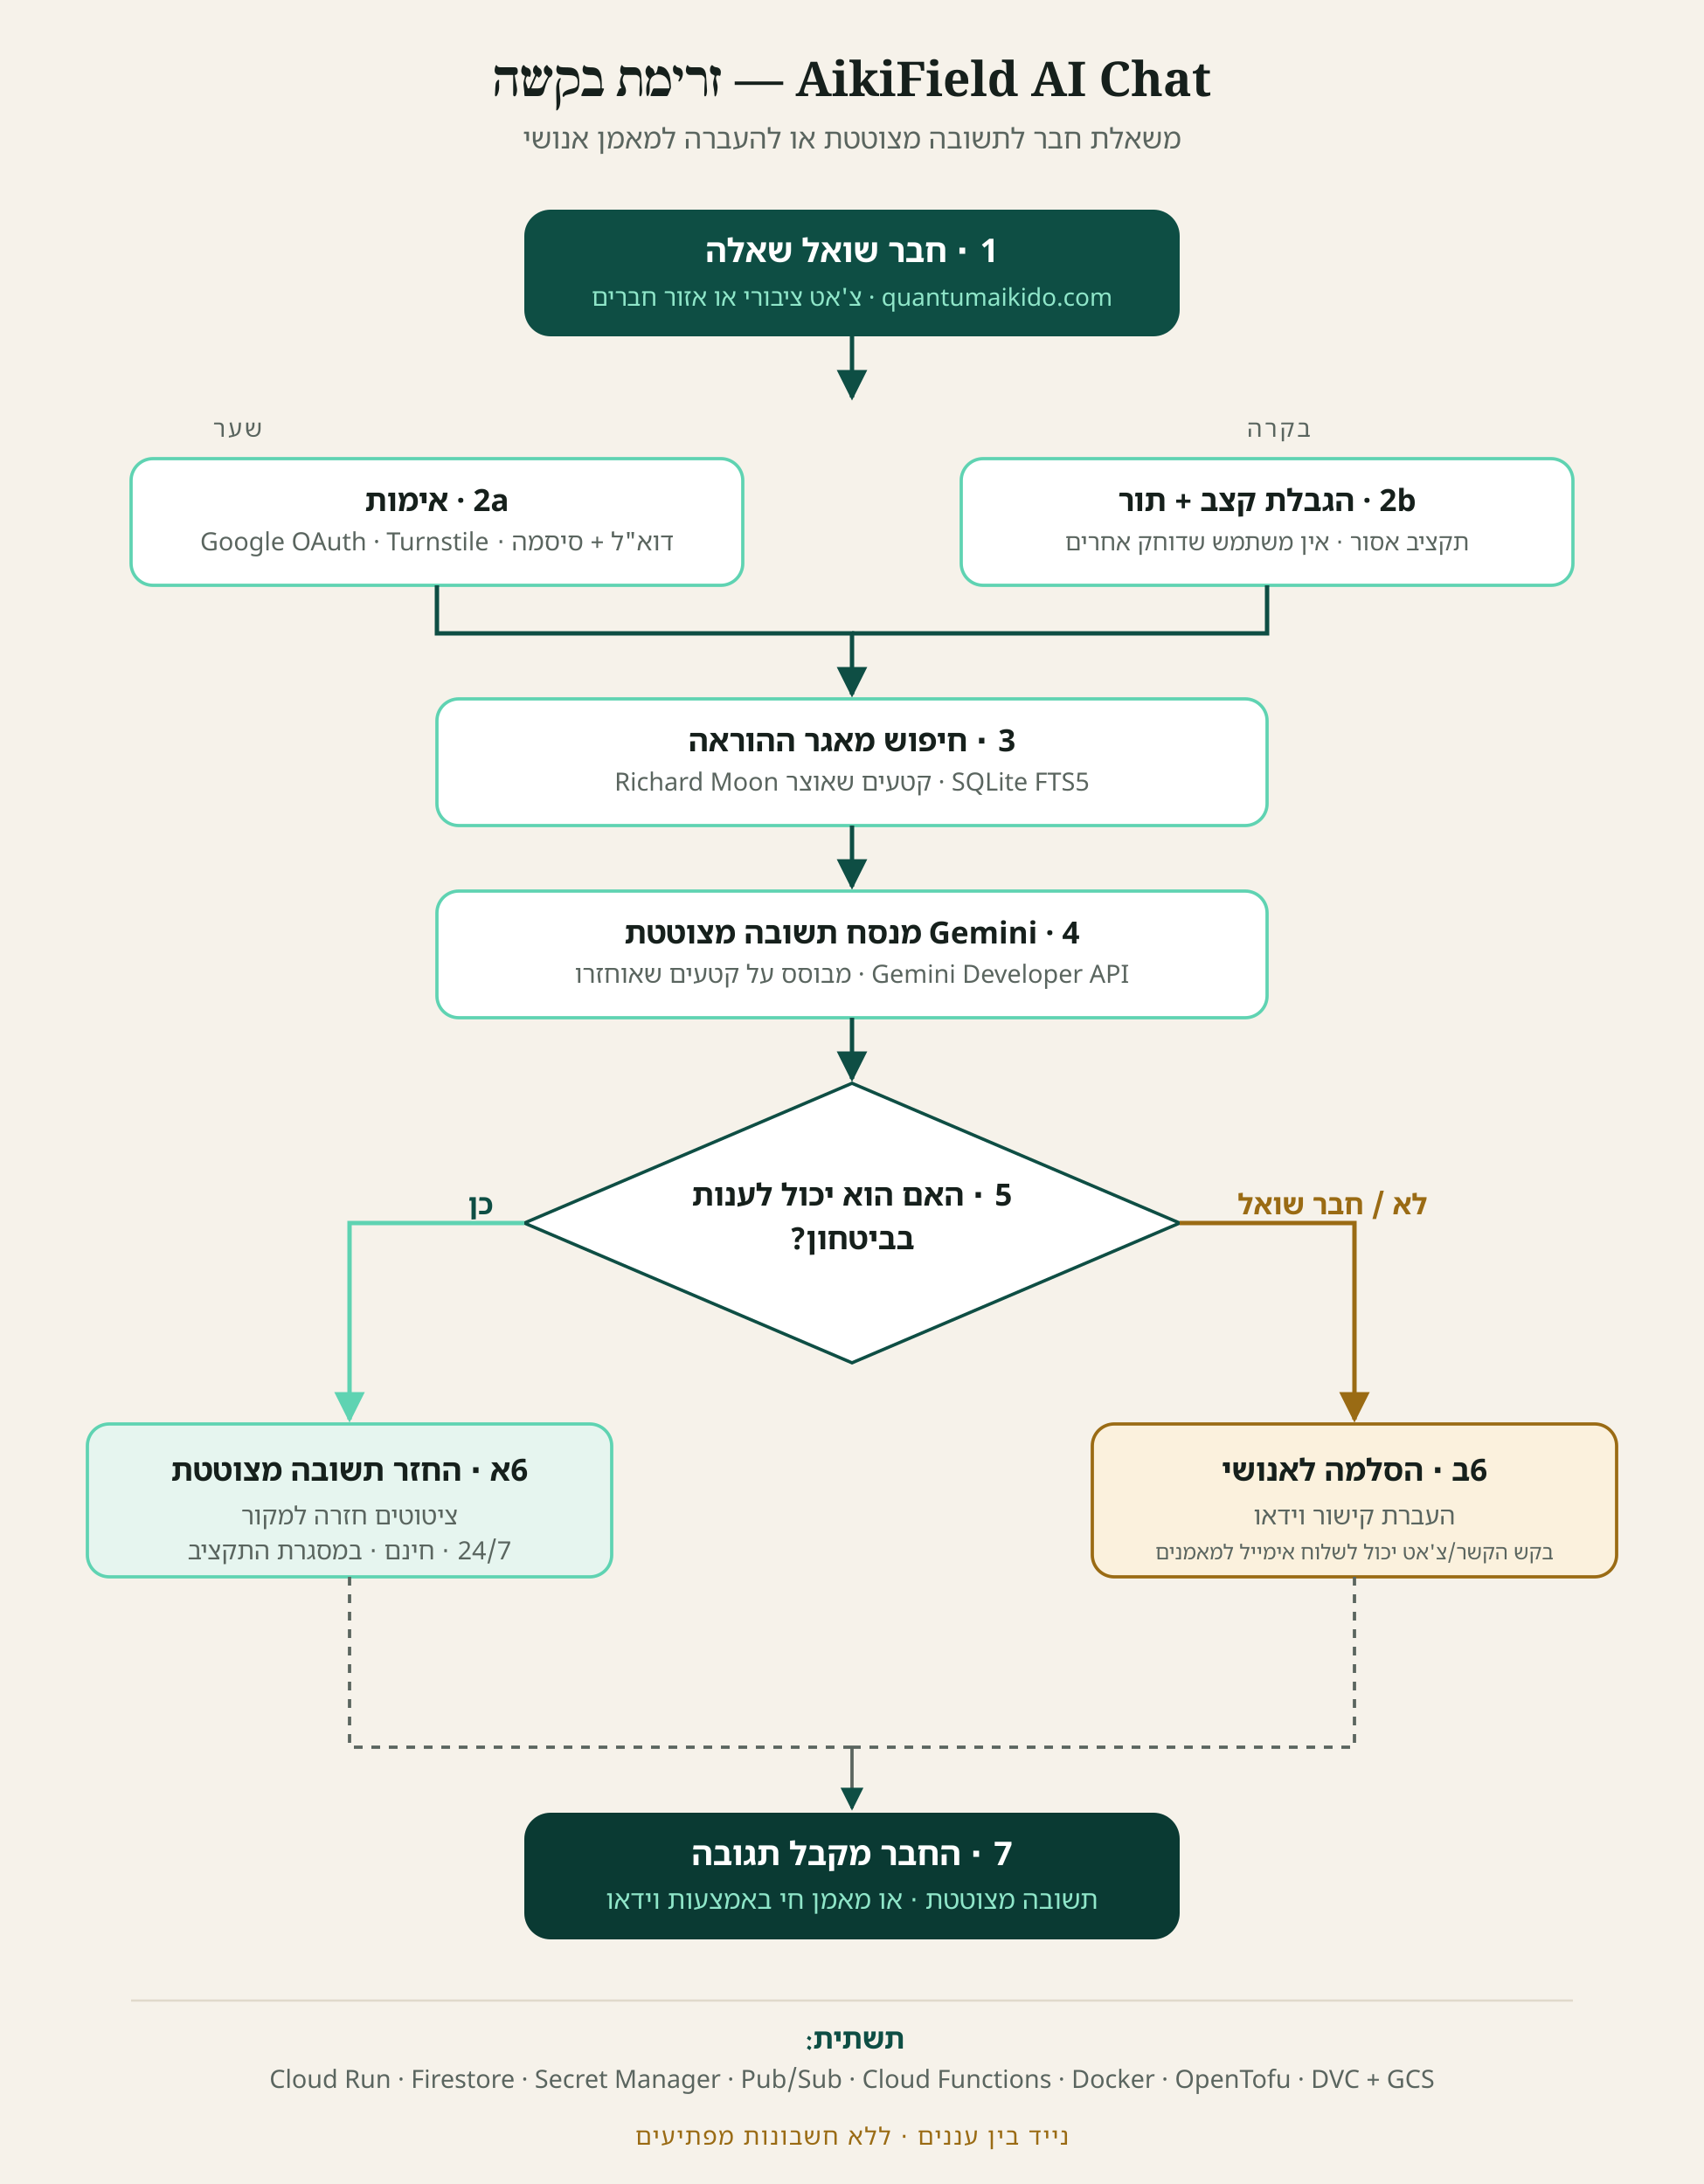
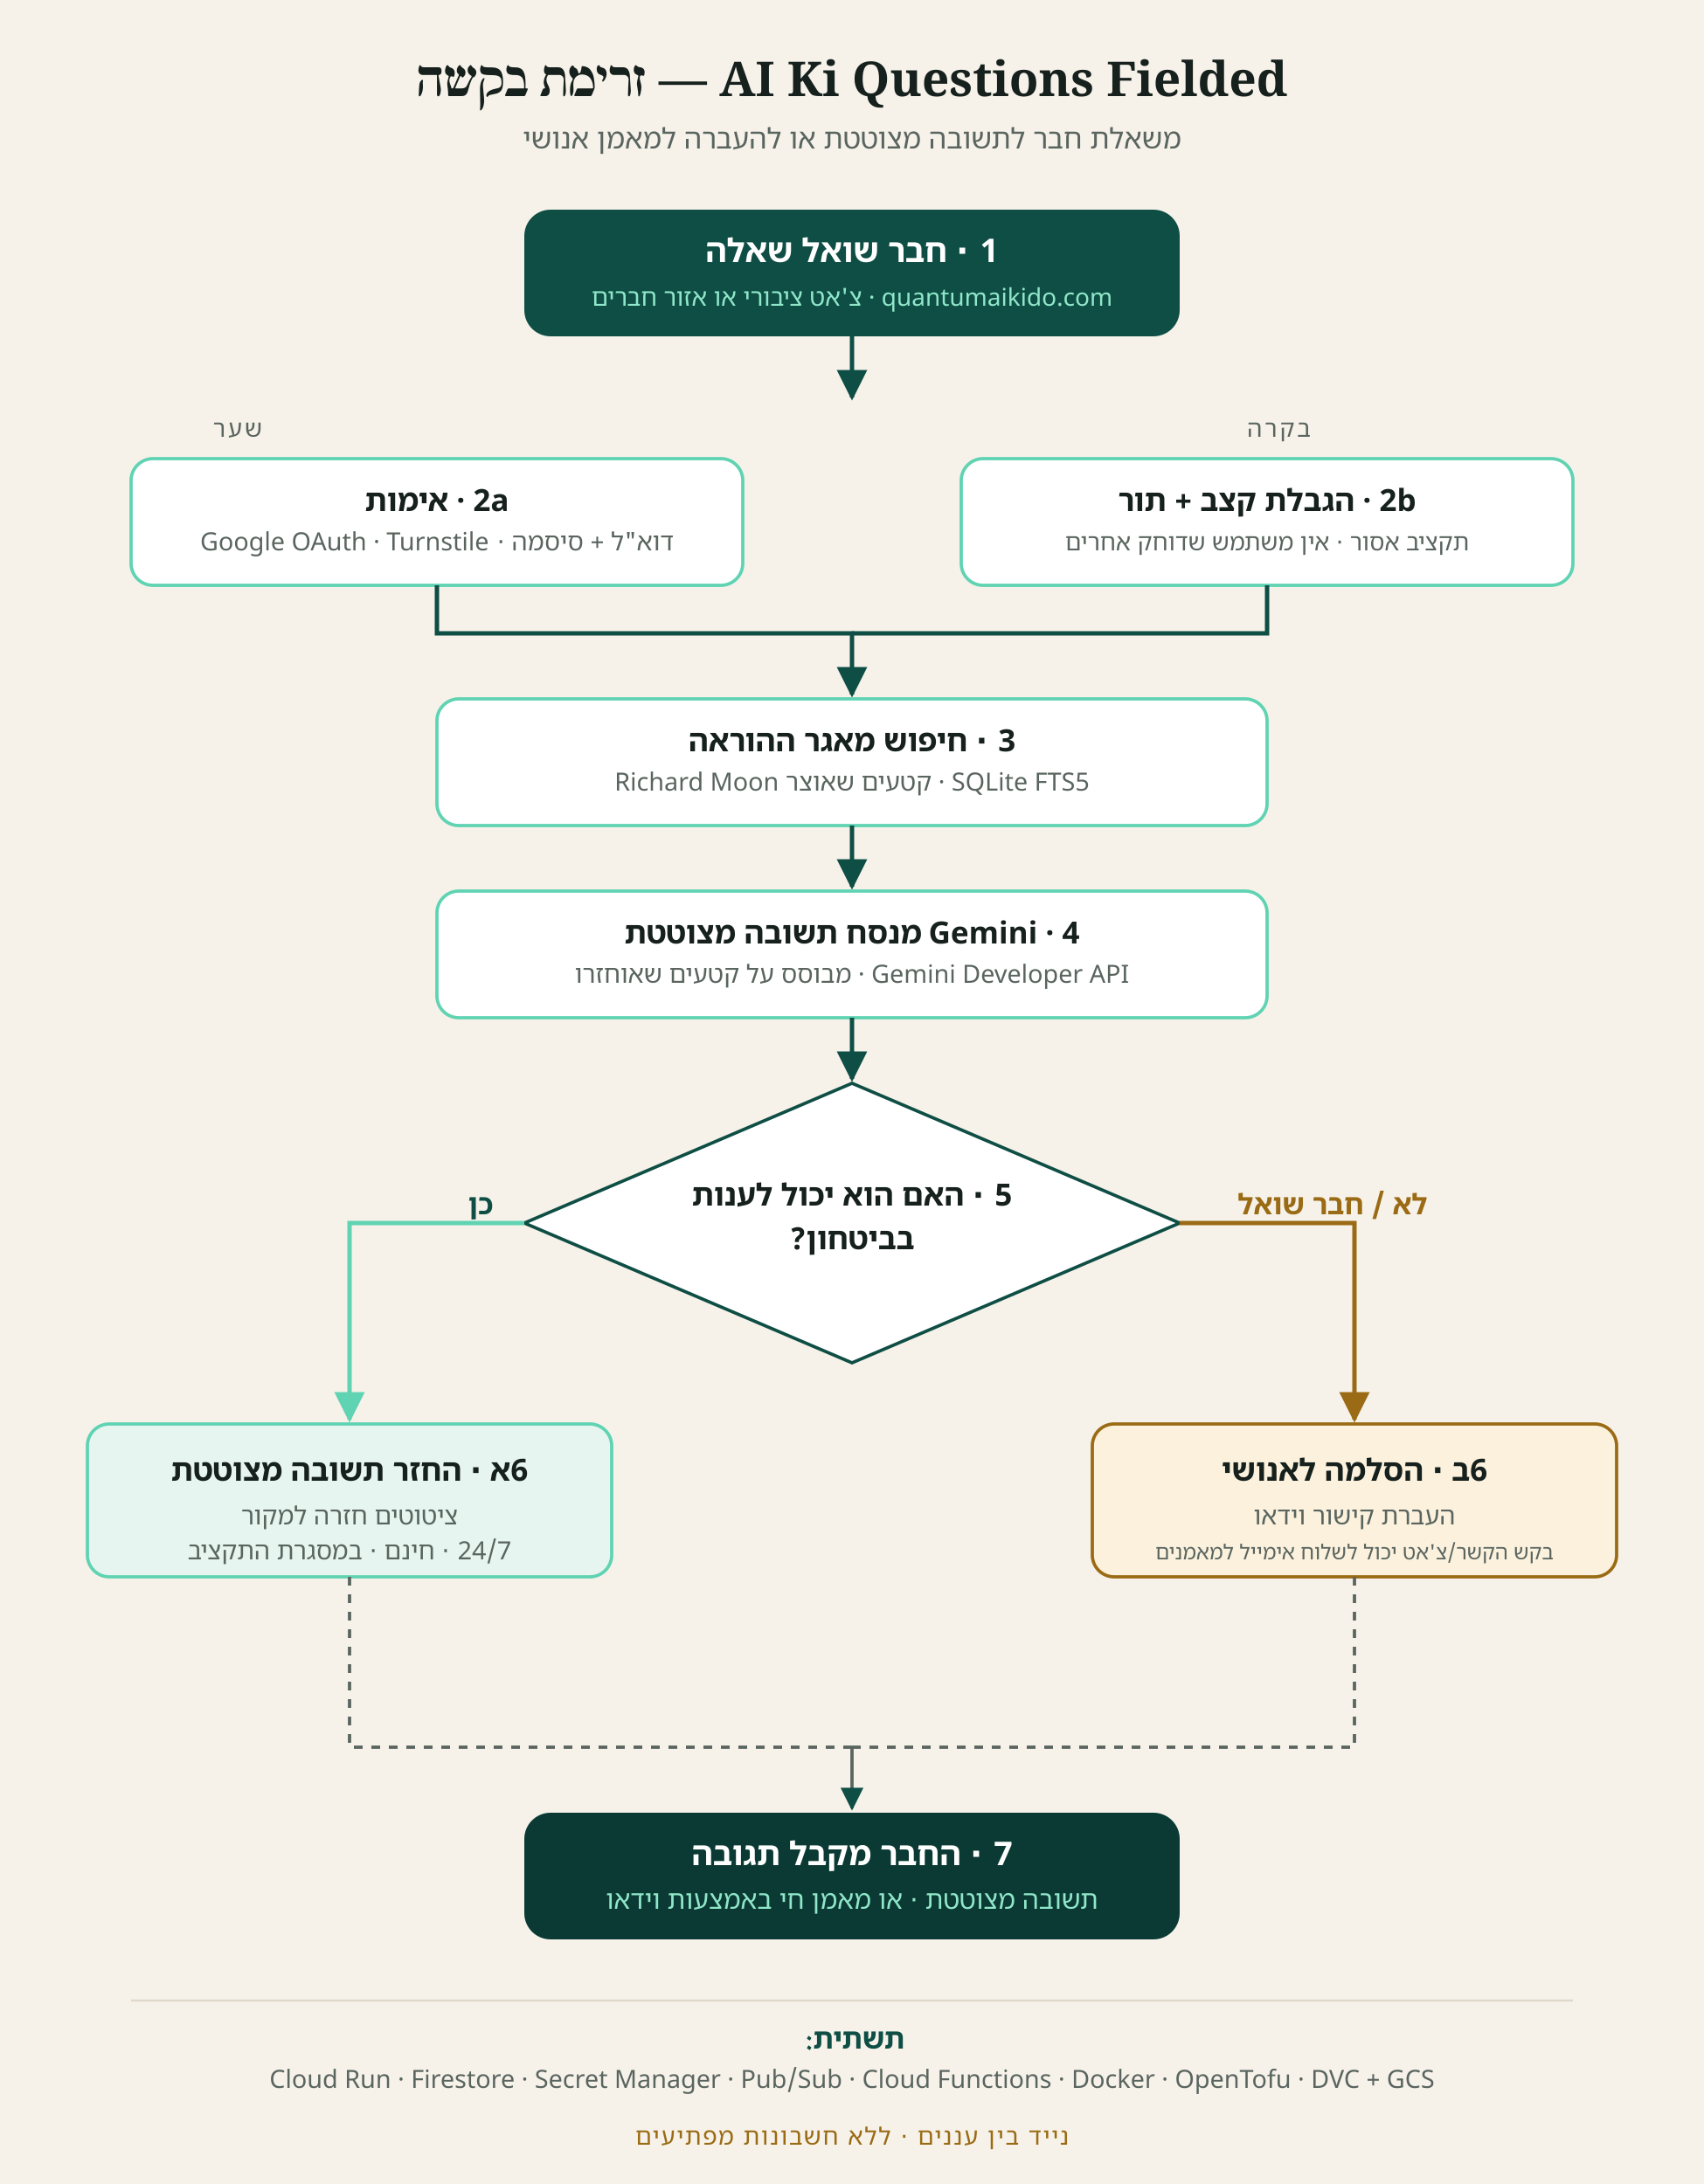
<svg xmlns="http://www.w3.org/2000/svg" direction="rtl" xml:lang="he" viewBox="0 0 780 1000" font-family="Noto Sans JP, Noto Sans SC, Noto Sans KR, Noto Naskh Arabic, Noto Sans Hebrew, Noto Sans Devanagari, Public Sans, sans-serif" role="img" aria-labelledby="ai-title ai-desc">
  <defs>
    <marker id="ai-arrow" viewBox="0 0 10 10" refX="9" refY="5" markerWidth="7" markerHeight="7" orient="auto-start-reverse">
      <path d="M0,0 L10,5 L0,10 z" fill="#0E4E44" />
    </marker>
    <marker id="ai-arrow-mint" viewBox="0 0 10 10" refX="9" refY="5" markerWidth="7" markerHeight="7" orient="auto-start-reverse">
      <path d="M0,0 L10,5 L0,10 z" fill="#5FD3B2" />
    </marker>
    <marker id="ai-arrow-gold" viewBox="0 0 10 10" refX="9" refY="5" markerWidth="7" markerHeight="7" orient="auto-start-reverse">
      <path d="M0,0 L10,5 L0,10 z" fill="#9A6B14" />
    </marker>
  </defs>
  <rect width="780" height="1000" fill="#F6F2EA" />
-   <text x="390" y="44" text-anchor="middle" fill="#16201C" font-family="'Source Serif 4', Georgia, serif" font-size="22" font-weight="600">AikiField AI Chat — זרימת בקשה</text>
+   <text x="390" y="44" text-anchor="middle" fill="#16201C" font-family="'Source Serif 4', Georgia, serif" font-size="22" font-weight="600">AI Ki Questions Fielded — זרימת בקשה</text>
  <text x="390" y="68" text-anchor="middle" fill="#5A655F" font-size="13">משאלת חבר לתשובה מצוטטת או להעברה למאמן אנושי</text>
  <rect x="240" y="96" width="300" height="58" rx="12" fill="#0E4E44" />
  <text x="390" y="120" text-anchor="middle" fill="#fff" font-weight="600" font-size="15">1 · חבר שואל שאלה</text>
  <text x="390" y="140" text-anchor="middle" fill="#8FE6C9" font-size="11.2">quantumaikido.com · צ'אט ציבורי או אזור חברים</text>
  <path d="M390,154 L390,182" stroke="#0E4E44" stroke-width="2" marker-end="url(#ai-arrow)" />
  <text x="120" y="200" fill="#5A655F" font-size="11" letter-spacing="0.1em">שער</text>
  <rect x="60" y="210" width="280" height="58" rx="10" fill="#ffffff" stroke="#5FD3B2" stroke-width="1.5" />
  <text x="200" y="234" text-anchor="middle" fill="#16201C" font-weight="600" font-size="14">2a · אימות</text>
  <text x="200" y="252" text-anchor="middle" fill="#5A655F" font-size="11.5">דוא"ל + סיסמה · Google OAuth · Turnstile</text>
  <text x="600" y="200" fill="#5A655F" font-size="11" letter-spacing="0.1em">בקרה</text>
  <rect x="440" y="210" width="280" height="58" rx="10" fill="#ffffff" stroke="#5FD3B2" stroke-width="1.5" />
  <text x="580" y="234" text-anchor="middle" fill="#16201C" font-weight="600" font-size="14">2b · הגבלת קצב + תור</text>
  <text x="580" y="252" text-anchor="middle" fill="#5A655F" font-size="10.9">תקציב אסור · אין משתמש שדוחק אחרים</text>
  <path d="M200,268 L200,290 L390,290 L390,318" stroke="#0E4E44" stroke-width="2" fill="none" marker-end="url(#ai-arrow)" />
  <path d="M580,268 L580,290 L390,290" stroke="#0E4E44" stroke-width="2" fill="none" />
  <rect x="200" y="320" width="380" height="58" rx="10" fill="#ffffff" stroke="#5FD3B2" stroke-width="1.5" />
  <text x="390" y="344" text-anchor="middle" fill="#16201C" font-weight="600" font-size="14">3 · חיפוש מאגר ההוראה</text>
  <text x="390" y="362" text-anchor="middle" fill="#5A655F" font-size="11.5">SQLite FTS5 · קטעים שאוצר Richard Moon</text>
  <path d="M390,378 L390,406" stroke="#0E4E44" stroke-width="2" marker-end="url(#ai-arrow)" />
  <rect x="200" y="408" width="380" height="58" rx="10" fill="#ffffff" stroke="#5FD3B2" stroke-width="1.5" />
  <text x="390" y="432" text-anchor="middle" fill="#16201C" font-weight="600" font-size="14">4 · Gemini מנסח תשובה מצוטטת</text>
  <text x="390" y="450" text-anchor="middle" fill="#5A655F" font-size="11.5">Gemini Developer API · מבוסס על קטעים שאוחזרו</text>
  <path d="M390,466 L390,494" stroke="#0E4E44" stroke-width="2" marker-end="url(#ai-arrow)" />
  <polygon points="390,496 540,560 390,624 240,560" fill="#ffffff" stroke="#0E4E44" stroke-width="1.5" />
  <text x="390" y="552" text-anchor="middle" fill="#16201C" font-weight="600" font-size="14">5 · האם הוא יכול לענות</text>
  <text x="390" y="572" text-anchor="middle" fill="#16201C" font-weight="600" font-size="14">בביטחון?</text>
  <text x="220" y="556" text-anchor="middle" fill="#0E4E44" font-size="13" font-weight="600">כן</text>
  <path d="M240,560 L160,560 L160,650" stroke="#5FD3B2" stroke-width="2" fill="none" marker-end="url(#ai-arrow-mint)" />
  <text x="610" y="556" text-anchor="middle" fill="#9A6B14" font-size="13" font-weight="600">לא / חבר שואל</text>
  <path d="M540,560 L620,560 L620,650" stroke="#9A6B14" stroke-width="2" fill="none" marker-end="url(#ai-arrow-gold)" />
  <rect x="40" y="652" width="240" height="70" rx="10" fill="#E6F5EF" stroke="#5FD3B2" stroke-width="1.5" />
  <text x="160" y="678" text-anchor="middle" fill="#16201C" font-weight="600" font-size="14">6א · החזר תשובה מצוטטת</text>
  <text x="160" y="698" text-anchor="middle" fill="#5A655F" font-size="11.5">ציטוטים חזרה למקור</text>
  <text x="160" y="714" text-anchor="middle" fill="#5A655F" font-size="11.5">24/7 · חינם · במסגרת התקציב</text>
  <rect x="500" y="652" width="240" height="70" rx="10" fill="#FBF1DD" stroke="#9A6B14" stroke-width="1.5" />
  <text x="620" y="678" text-anchor="middle" fill="#16201C" font-weight="600" font-size="14">6ב · הסלמה לאנושי</text>
  <text x="620" y="698" text-anchor="middle" fill="#5A655F" font-size="11.5">העברת קישור וידאו</text>
  <text x="620" y="714" text-anchor="middle" fill="#5A655F" font-size="9.5">בקש הקשר/צ'אט יכול לשלוח אימייל למאמנים</text>
  <path d="M160,722 L160,800 L390,800" stroke="#5A655F" stroke-width="1.5" fill="none" stroke-dasharray="4 4" />
  <path d="M620,722 L620,800 L390,800" stroke="#5A655F" stroke-width="1.5" fill="none" stroke-dasharray="4 4" />
  <path d="M390,800 L390,828" stroke="#5A655F" stroke-width="1.5" marker-end="url(#ai-arrow)" />
  <rect x="240" y="830" width="300" height="58" rx="12" fill="#0A3A33" />
  <text x="390" y="854" text-anchor="middle" fill="#fff" font-weight="600" font-size="15">7 · החבר מקבל תגובה</text>
  <text x="390" y="874" text-anchor="middle" fill="#8FE6C9" font-size="12">תשובה מצוטטת · או מאמן חי באמצעות וידאו</text>
  <line x1="60" y1="916" x2="720" y2="916" stroke="#E0D9CB" />
  <text x="390" y="938" text-anchor="middle" fill="#5A655F" font-size="12">
    <tspan x="390" dy="0" font-weight="600" fill="#0E4E44" font-size="13">תשתית:</tspan>
    <tspan x="390" dy="18" font-size="11.5">Cloud Run · Firestore · Secret Manager · Pub/Sub · Cloud Functions · Docker · OpenTofu · DVC + GCS</tspan>
  </text>
  <text x="390" y="982" text-anchor="middle" fill="#9A6B14" font-size="11" letter-spacing="0.06em">נייד בין עננים · ללא חשבונות מפתיעים</text>
</svg>
